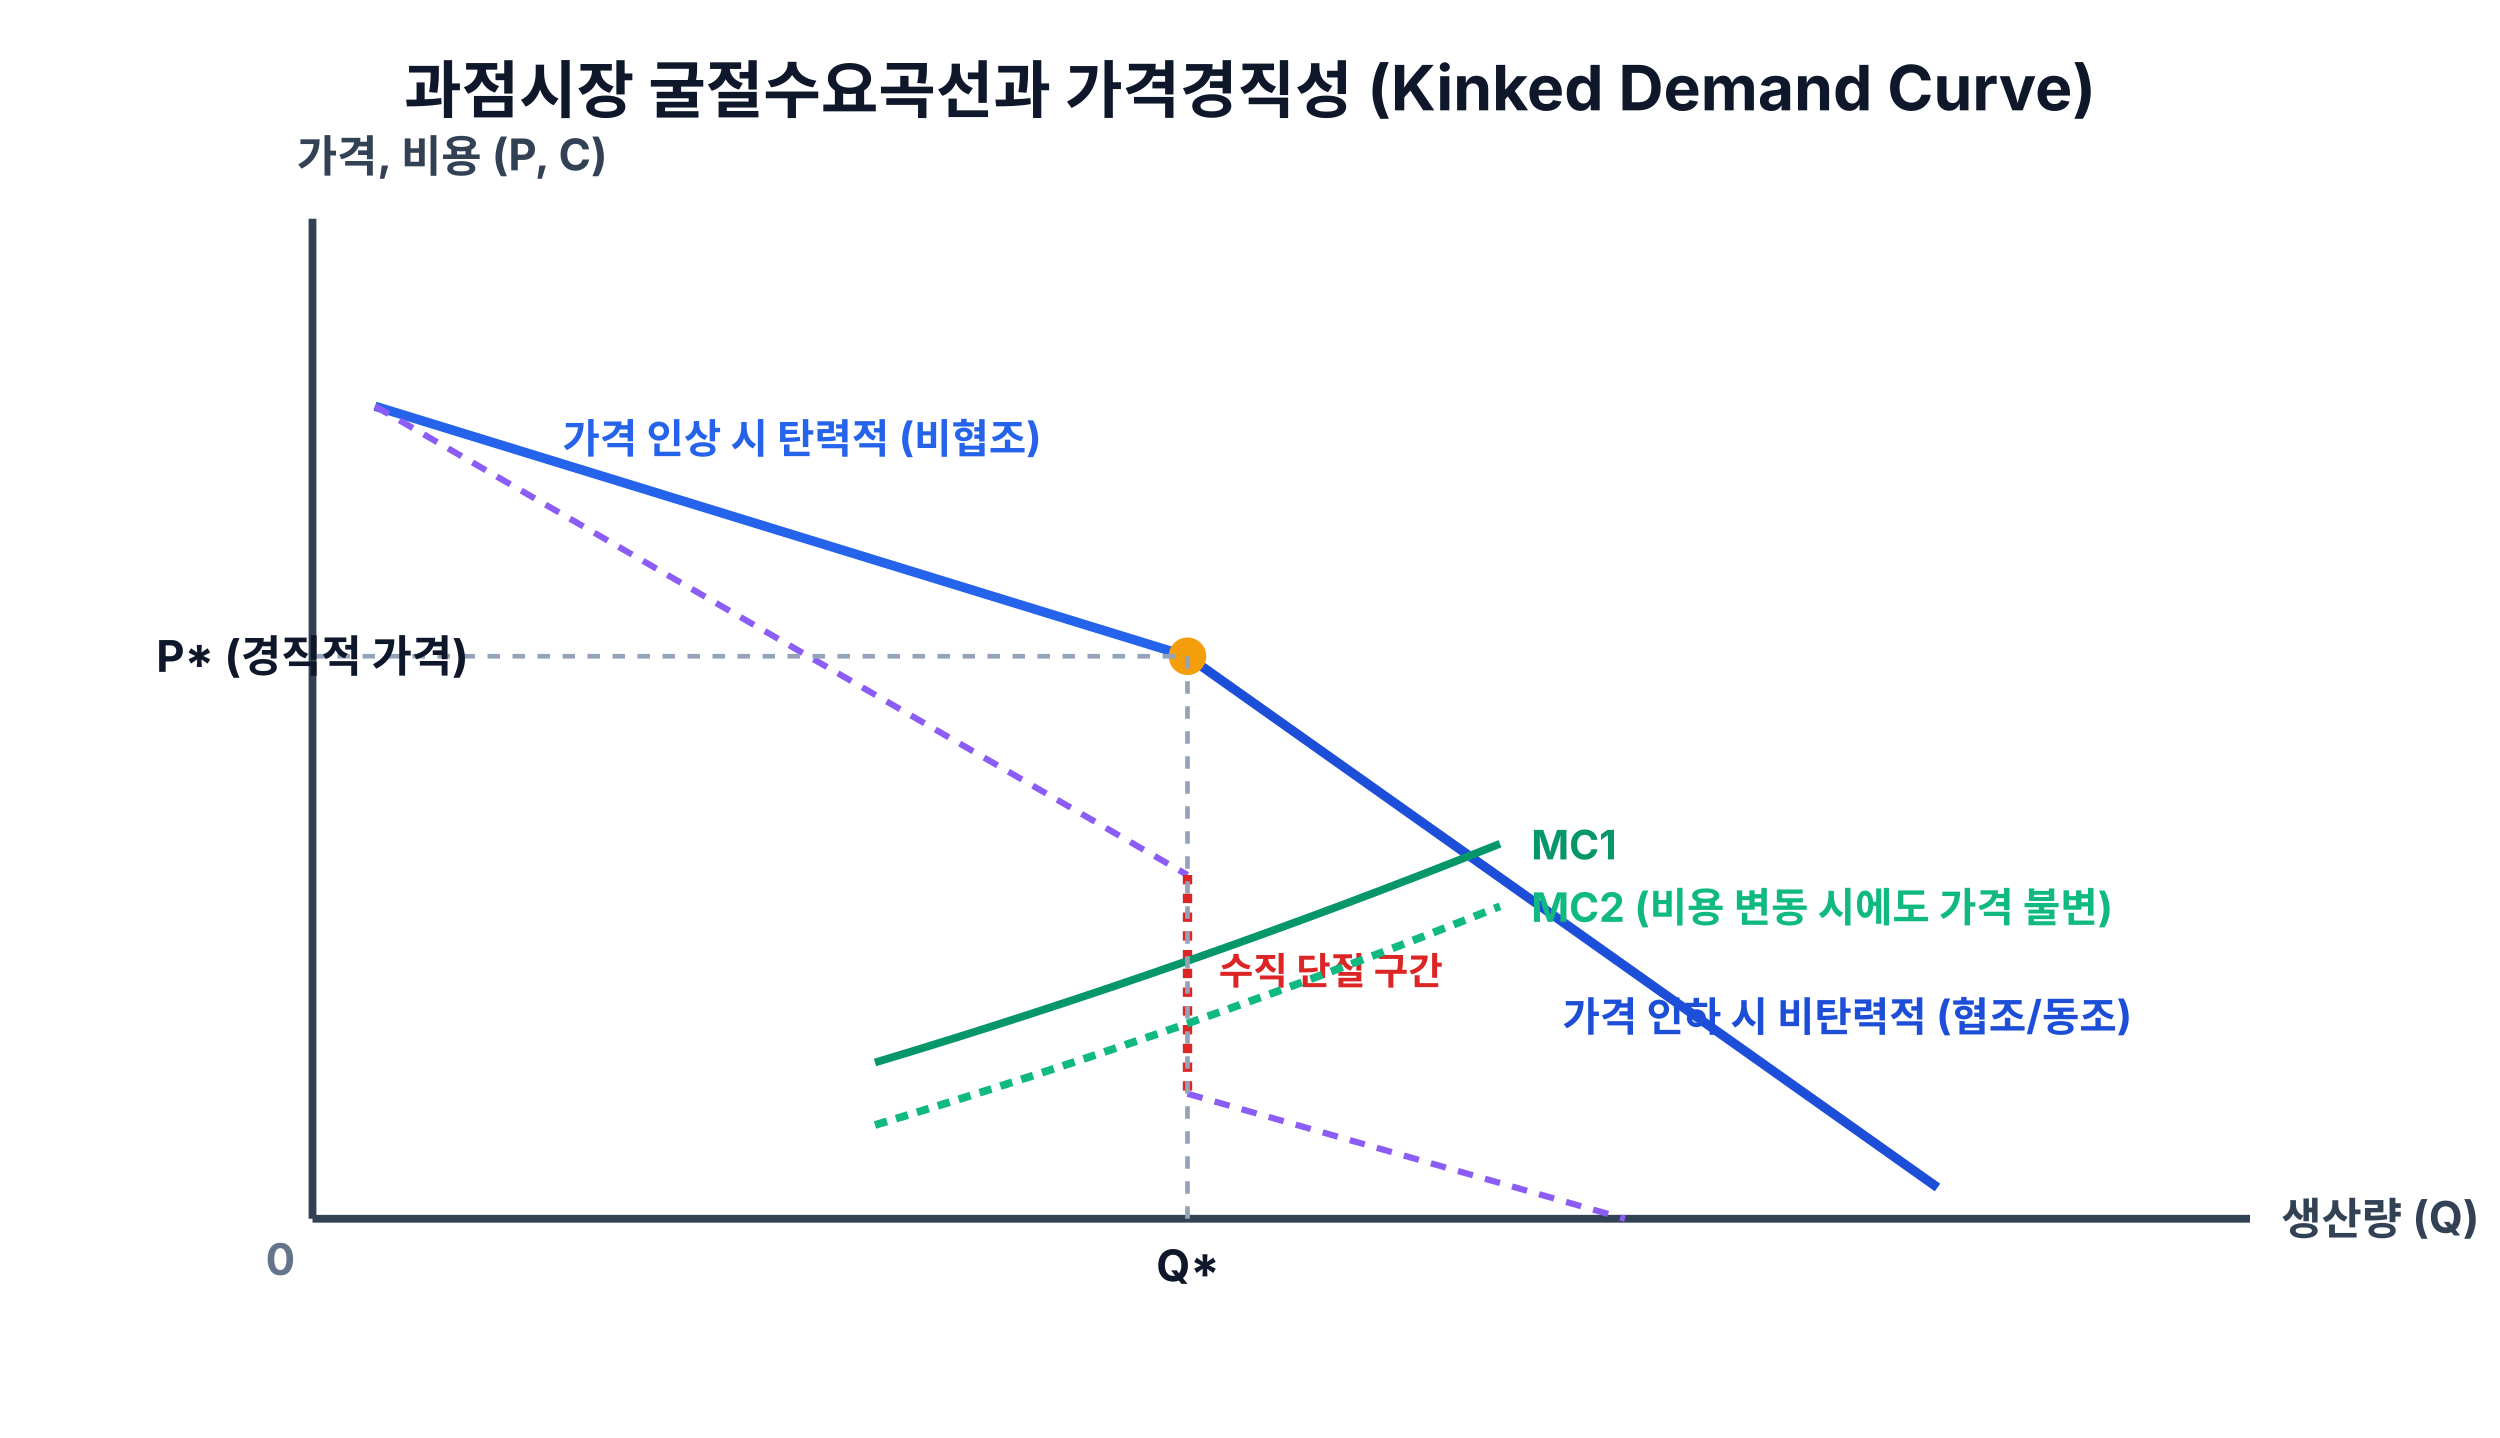
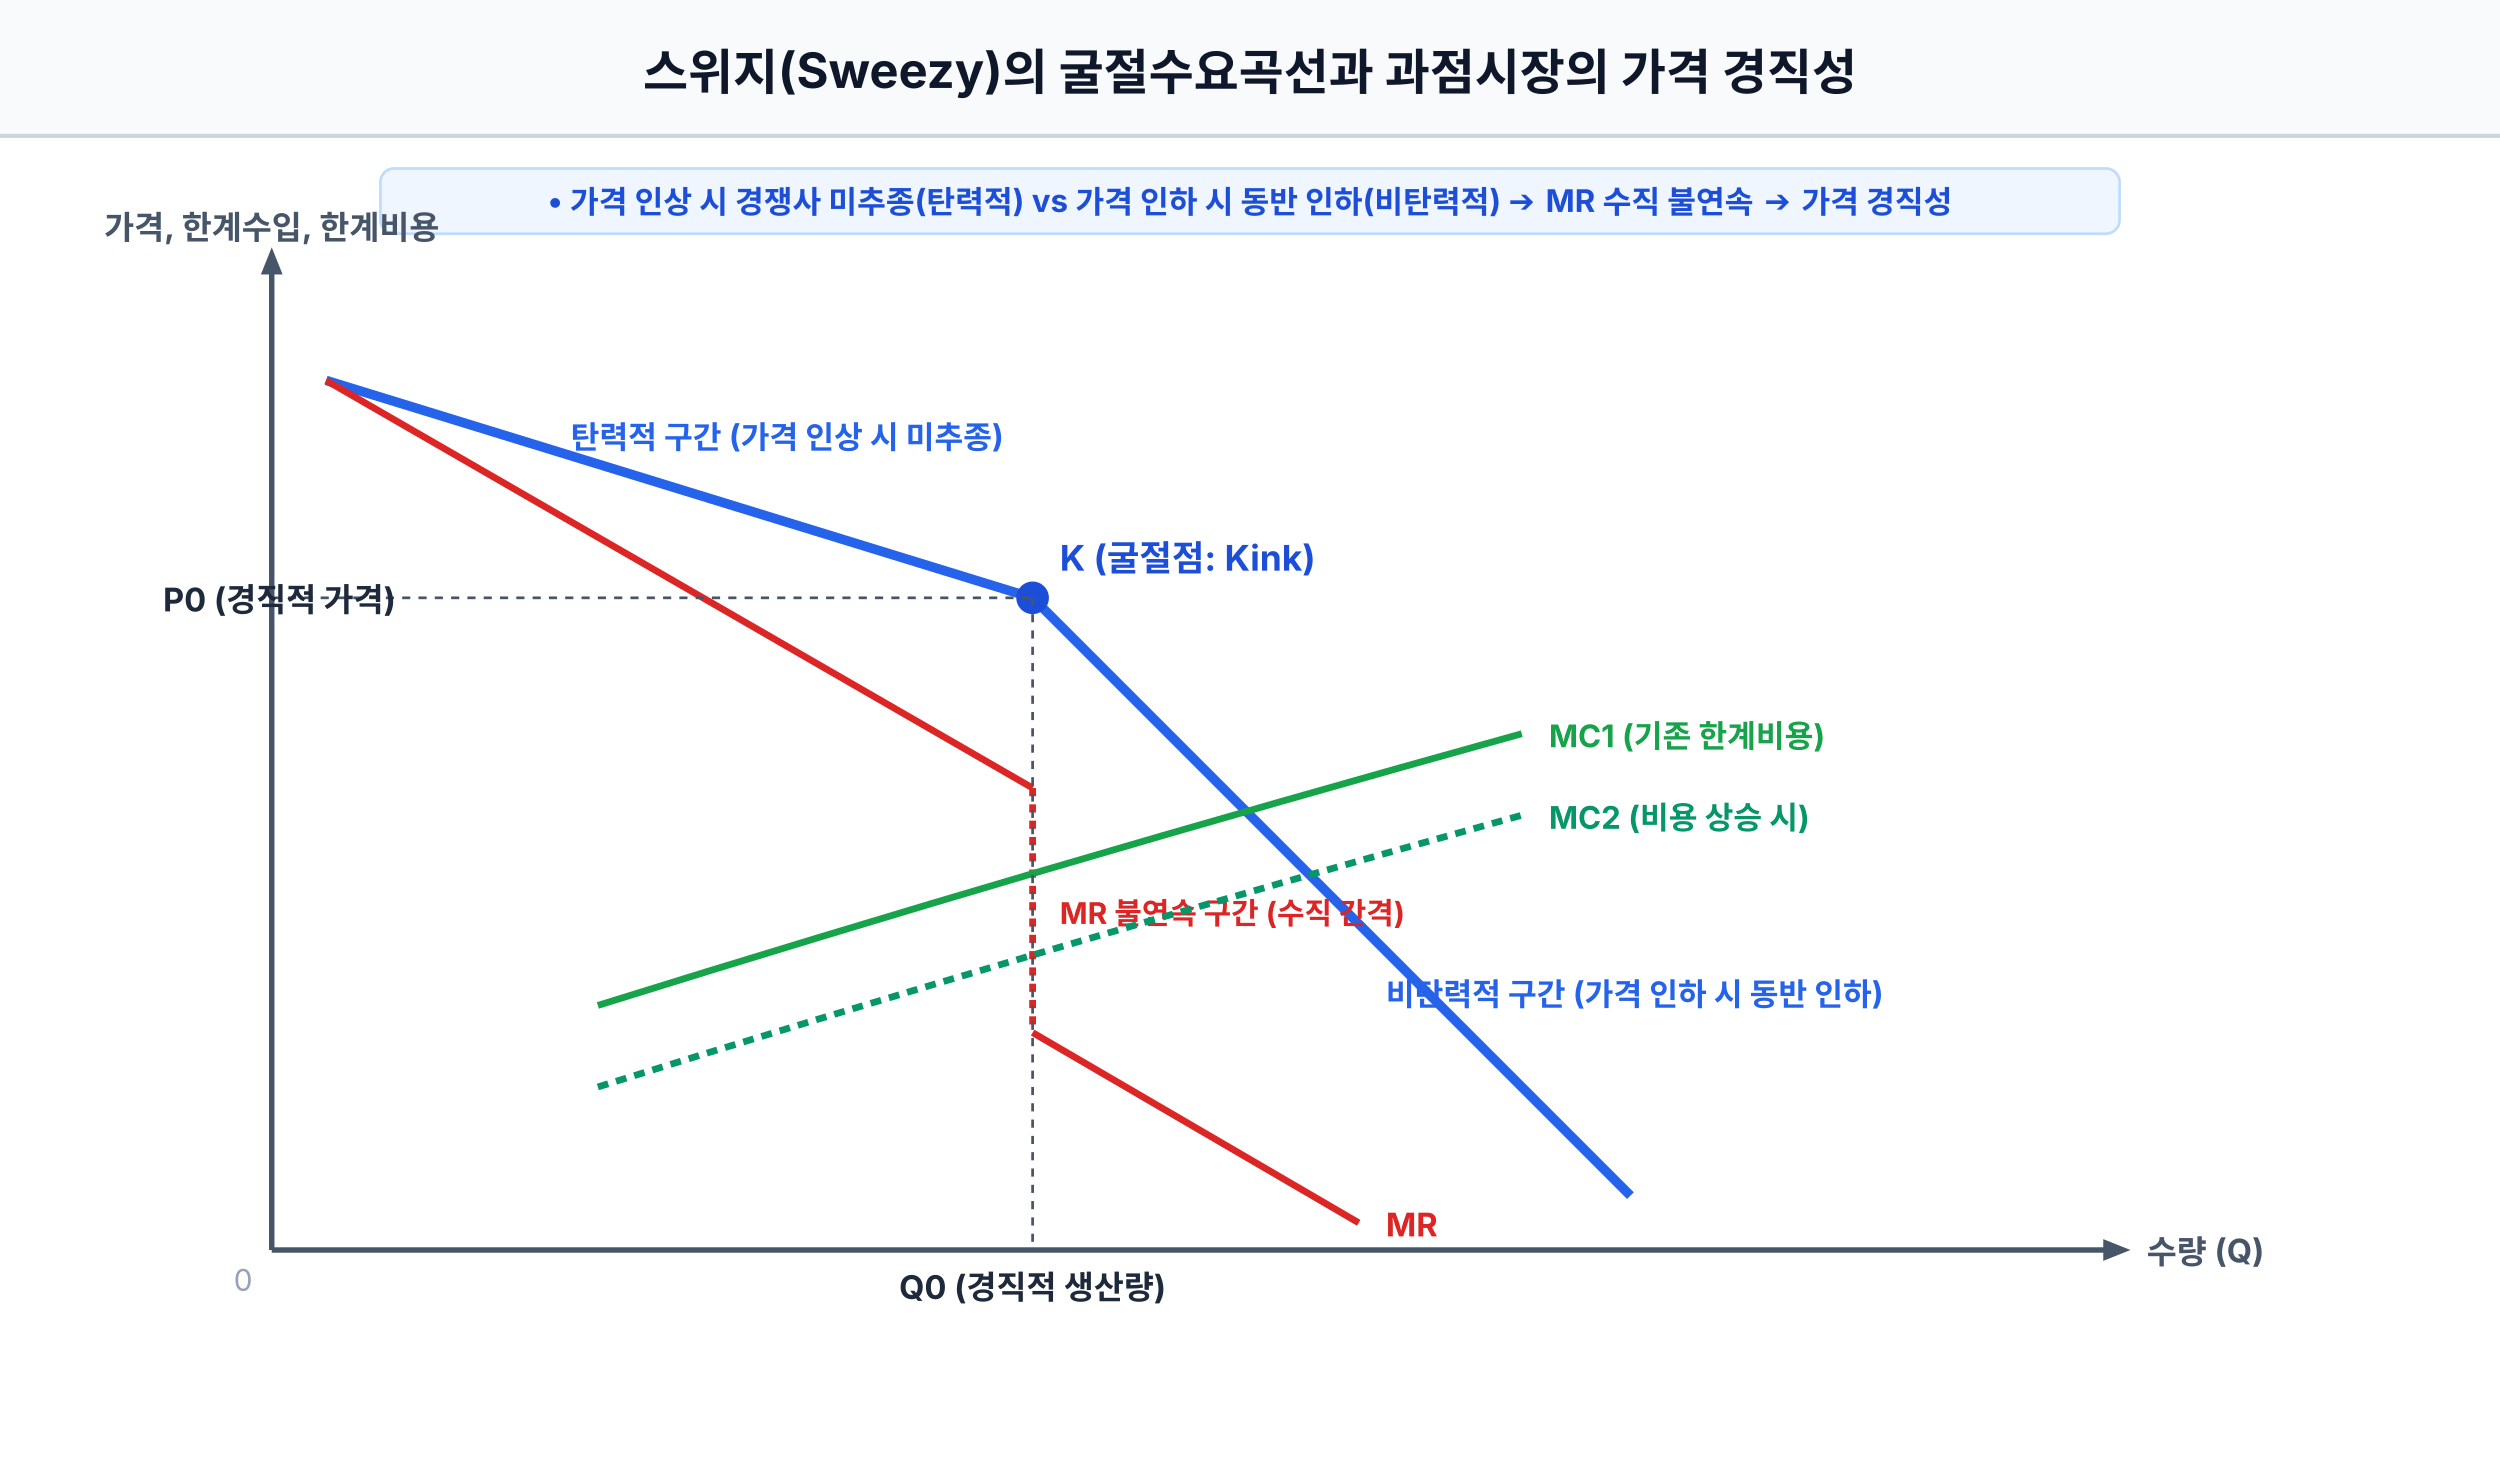
- <svg xmlns="http://www.w3.org/2000/svg" viewBox="0 0 800 460" width="100%" height="100%" style="background:#ffffff; font-family:'Pretendard', -apple-system, sans-serif;">
-   <text x="400" y="36" font-size="20" font-weight="bold" text-anchor="middle" fill="#0f172a">과점시장 굴절수요곡선과 가격경직성 (Kinked Demand Curve)</text>
-   <line x1="100" y1="390" x2="720" y2="390" stroke="#334155" stroke-width="2.5" marker-end="url(#arr)" />
-   <line x1="100" y1="390" x2="100" y2="70" stroke="#334155" stroke-width="2.5" marker-end="url(#arr)" />
-   <text x="730" y="395" font-size="14" font-weight="bold" fill="#334155">생산량 (Q)</text>
-   <text x="95" y="55" font-size="14" font-weight="bold" fill="#334155">가격, 비용 (P, C)</text>
-   <text x="85" y="408" font-size="14" font-weight="bold" fill="#64748b">0</text>
-   <line x1="120" y1="130" x2="380" y2="210" stroke="#2563eb" stroke-width="3" />
-   <text x="180" y="145" font-size="13" font-weight="bold" fill="#2563eb">가격 인상 시 탄력적 (비협조)</text>
-   <line x1="380" y1="210" x2="620" y2="380" stroke="#1d4ed8" stroke-width="3" />
-   <text x="500" y="330" font-size="13" font-weight="bold" fill="#1d4ed8">가격 인하 시 비탄력적 (협조/동조)</text>
-   <line x1="120" y1="130" x2="380" y2="280" stroke="#8b5cf6" stroke-width="2" stroke-dasharray="5,4" />
-   <line x1="380" y1="280" x2="380" y2="350" stroke="#dc2626" stroke-width="3" stroke-dasharray="3,3" />
-   <text x="390" y="315" font-size="12" font-weight="bold" fill="#dc2626">수직 단절 구간</text>
-   <line x1="380" y1="350" x2="520" y2="390" stroke="#8b5cf6" stroke-width="2" stroke-dasharray="5,4" />
-   <path d="M 280 340 Q 380 310 480 270" fill="none" stroke="#059669" stroke-width="2.5" />
-   <text x="490" y="275" font-size="13" font-weight="bold" fill="#059669">MC1</text>
-   <path d="M 280 360 Q 380 330 480 290" fill="none" stroke="#10b981" stroke-width="2.5" stroke-dasharray="4,3" />
-   <text x="490" y="295" font-size="13" font-weight="bold" fill="#10b981">MC2 (비용 변동 시에도 가격 불변)</text>
-   <circle cx="380" cy="210" r="6" fill="#f59e0b" />
-   <line x1="380" y1="390" x2="380" y2="210" stroke="#94a3b8" stroke-width="1.5" stroke-dasharray="4,4" />
-   <line x1="100" y1="210" x2="380" y2="210" stroke="#94a3b8" stroke-width="1.5" stroke-dasharray="4,4" />
-   <text x="50" y="215" font-size="14" font-weight="bold" fill="#0f172a">P* (경직적 가격)</text>
-   <text x="370" y="410" font-size="14" font-weight="bold" fill="#0f172a">Q*</text>
+ <svg xmlns="http://www.w3.org/2000/svg" viewBox="0 0 920 540" width="100%" height="100%" style="background:#ffffff; font-family:'Pretendard', -apple-system, BlinkMacSystemFont, sans-serif;">
+   <defs>
+     <marker id="arr" viewBox="0 0 10 10" refX="6" refY="5" markerWidth="5" markerHeight="5" orient="auto-start-reverse">
+       <path d="M 0 1 L 10 5 L 0 9 z" fill="#475569" />
+     </marker>
+   </defs>
+   <rect x="0" y="0" width="920" height="50" fill="#f8fafc" />
+   <text x="460" y="33" font-size="18" font-weight="bold" text-anchor="middle" fill="#0f172a">스위지(Sweezy)의 굴절수요곡선과 과점시장의 가격 경직성</text>
+   <line x1="0" y1="50" x2="920" y2="50" stroke="#cbd5e1" stroke-width="1.5" />
+   <rect x="140" y="62" width="640" height="24" rx="5" fill="#eff6ff" stroke="#bfdbfe" stroke-width="1" />
+   <text x="460" y="78" font-size="11.5" font-weight="bold" text-anchor="middle" fill="#1d4ed8">• 가격 인상 시 경쟁사 미추종(탄력적) vs 가격 인하 시 동반 인하(비탄력적) ➔ MR 수직 불연속 ➔ 가격 경직성</text>
+   <line x1="100" y1="460" x2="780" y2="460" stroke="#475569" stroke-width="2" marker-end="url(#arr)" />
+   <line x1="100" y1="460" x2="100" y2="95" stroke="#475569" stroke-width="2" marker-end="url(#arr)" />
+   <text x="790" y="465" font-size="12" font-weight="bold" fill="#475569">수량 (Q)</text>
+   <text x="100" y="88" font-size="12" font-weight="bold" fill="#475569" text-anchor="middle">가격, 한계수입, 한계비용</text>
+   <text x="86" y="475" font-size="11" fill="#94a3b8">0</text>
+   <line x1="120" y1="140" x2="380" y2="220" stroke="#2563eb" stroke-width="3.5" />
+   <text x="210" y="165" font-size="11.5" font-weight="bold" fill="#2563eb">탄력적 구간 (가격 인상 시 미추종)</text>
+   <line x1="380" y1="220" x2="600" y2="440" stroke="#2563eb" stroke-width="3.5" />
+   <text x="510" y="370" font-size="11.5" font-weight="bold" fill="#2563eb">비탄력적 구간 (가격 인하 시 동반 인하)</text>
+   <line x1="120" y1="140" x2="380" y2="290" stroke="#dc2626" stroke-width="2.5" />
+   <line x1="380" y1="290" x2="380" y2="380" stroke="#dc2626" stroke-width="2.5" stroke-dasharray="3,3" />
+   <text x="390" y="340" font-size="11" font-weight="bold" fill="#dc2626">MR 불연속 구간 (수직 간격)</text>
+   <line x1="380" y1="380" x2="500" y2="450" stroke="#dc2626" stroke-width="2.5" />
+   <text x="510" y="455" font-size="12" font-weight="bold" fill="#dc2626">MR</text>
+   <path d="M 220 370 Q 380 320, 560 270" fill="none" stroke="#16a34a" stroke-width="2.5" />
+   <text x="570" y="275" font-size="11.5" font-weight="bold" fill="#16a34a">MC1 (기존 한계비용)</text>
+   <path d="M 220 400 Q 380 350, 560 300" fill="none" stroke="#059669" stroke-width="2.5" stroke-dasharray="4,3" />
+   <text x="570" y="305" font-size="11.5" font-weight="bold" fill="#059669">MC2 (비용 상승 시)</text>
+   <circle cx="380" cy="220" r="6" fill="#1d4ed8" />
+   <line x1="380" y1="220" x2="380" y2="460" stroke="#475569" stroke-dasharray="3,3" />
+   <line x1="100" y1="220" x2="380" y2="220" stroke="#475569" stroke-dasharray="3,3" />
+   <text x="380" y="478" font-size="12" font-weight="bold" fill="#1e293b" text-anchor="middle">Q0 (경직적 생산량)</text>
+   <text x="60" y="225" font-size="12" font-weight="bold" fill="#1e293b">P0 (경직적 가격)</text>
+   <text x="390" y="210" font-size="13" font-weight="bold" fill="#1d4ed8">K (굴절점: Kink)</text>
</svg>
